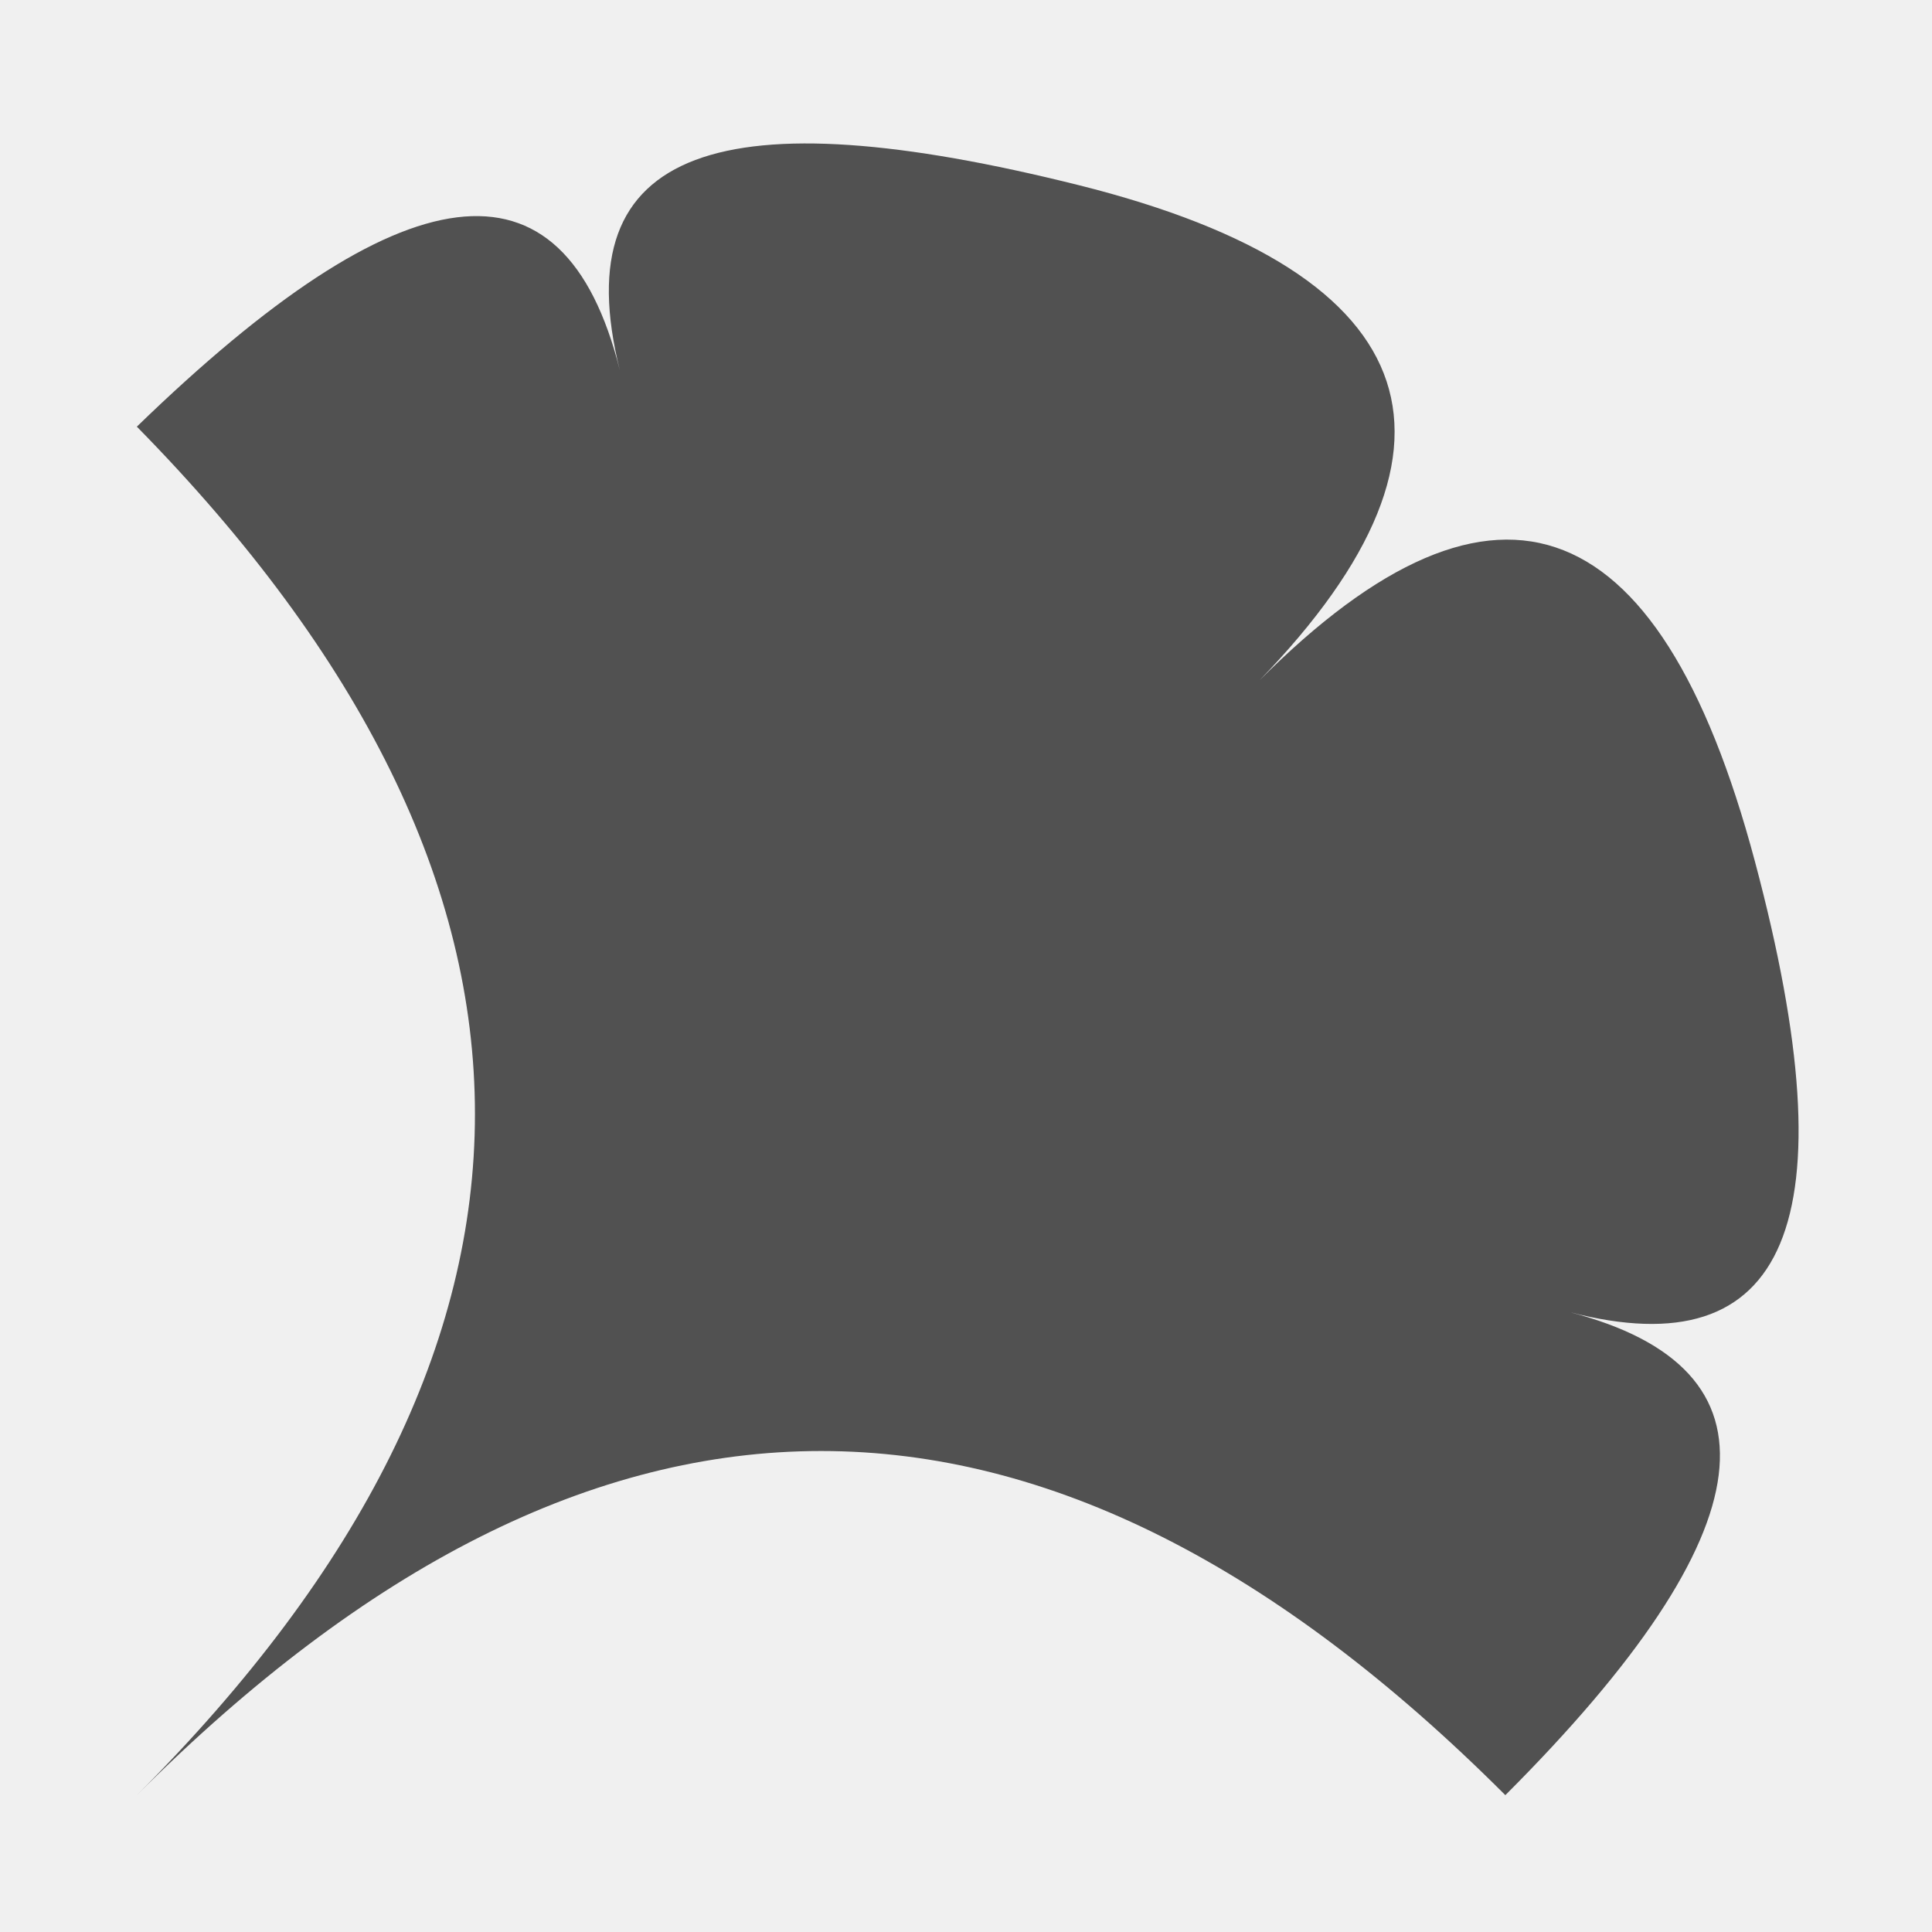
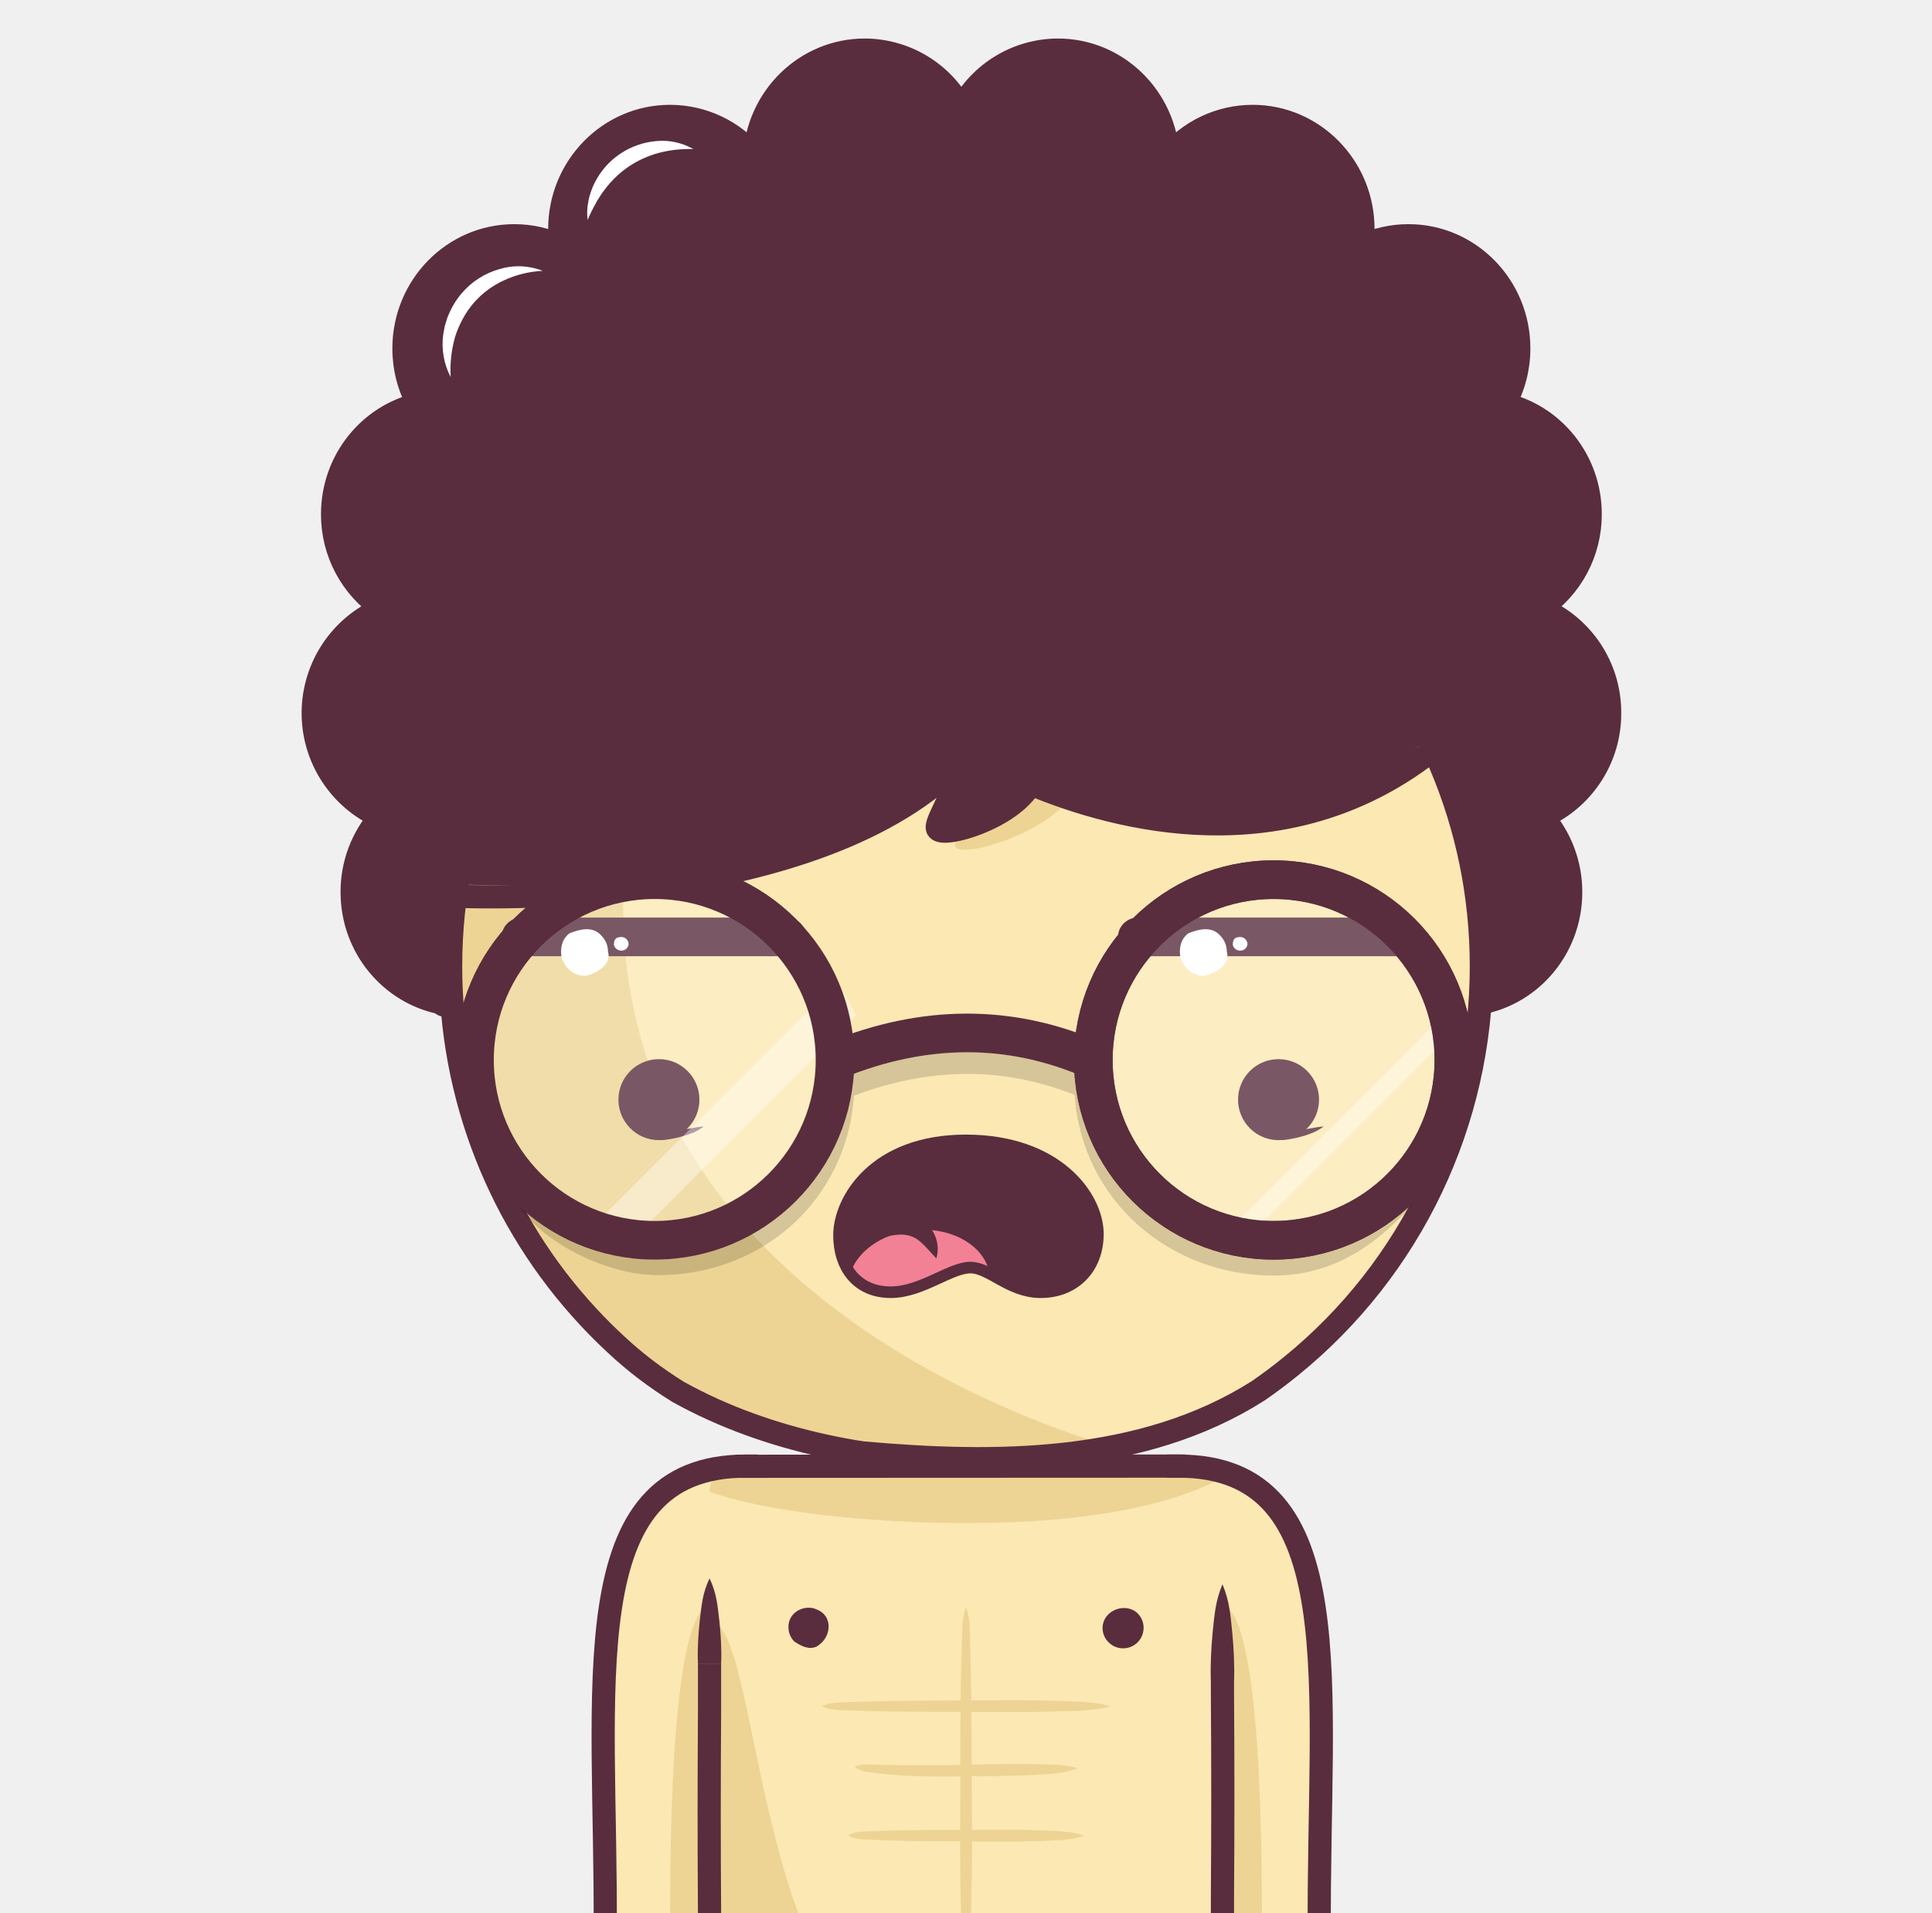
- <svg xmlns="http://www.w3.org/2000/svg" version="1.1" x="0px" y="0px" width="24px" height="24px" viewBox="0 0 24 24">
-   <style type="text/css">
- 	.st0{fill:#515151;}
- </style>
-   <path class="st0" d="M1.7,22.3c5.7-5.7,11.3-5.7,17,0c3.3-3.3,3.5-5.3,0.8-6c2.7,0.7,3.5-1.1,2.3-5.6s-3.3-5.2-6.3-2.1  c3-3,2.3-5.2-2.1-6.3S7,1.8,7.7,4.6C7,1.8,5,2.1,1.7,5.3C7.3,11,7.3,16.7,1.7,22.3" />
+ <svg xmlns="http://www.w3.org/2000/svg" viewBox="0 0 1000 990">
+   <g>
+     <path d="M833.15,369a58.35,58.35,0,0,0-35.89-54.16,58.56,58.56,0,0,0,25.82-48.77c0-27.77-19-51-44.47-56.88a59.13,59.13,0,0,0,7.51-28.9C786.12,148.1,760.55,122,729,122a55.89,55.89,0,0,0-24.2,5.49,58.35,58.35,0,0,0,.67-8.92c0-32.21-25.57-58.33-57.12-58.33a56.49,56.49,0,0,0-43.76,20.86c-1.61-30.74-26.53-55.17-57-55.17A56.9,56.9,0,0,0,497.6,56a56.93,56.93,0,0,0-50-30.07c-30.5,0-55.42,24.43-57,55.17a56.53,56.53,0,0,0-43.77-20.86c-31.53,0-57.11,26.11-57.11,58.33a59.65,59.65,0,0,0,.66,8.92A55.76,55.76,0,0,0,266.21,122c-31.54,0-57.12,26.12-57.12,58.33a59,59,0,0,0,7.51,28.9c-25.45,5.88-44.46,29.11-44.46,56.88A58.56,58.56,0,0,0,198,314.86a58.83,58.83,0,0,0-1.13,107.85,58.81,58.81,0,0,0-14.6,39c0,28.51,20.05,52.25,46.54,57.33-11.51,10.31,545.36,10.93,534.18.55,28.2-3.57,50-28.11,50-57.87a58.87,58.87,0,0,0-14.61-39A58.4,58.4,0,0,0,833.15,369ZM270.81,513.54c-.93-.52-1.89-1-2.85-1.41C268.93,511.56,270.81,513.54,270.81,513.54Z" fill="#592d3d" />
+     <path d="M470,505.43a51,51,0,0,1-85.38-36.67,51.1,51.1,0,0,1-63.44-66.59,51.18,51.18,0,0,1-32.54-87.48,51.32,51.32,0,0,1-1.26-93.62A51.42,51.42,0,0,1,327,136.89h.16a51.55,51.55,0,0,1,50-63.89,53,53,0,0,1,5.66.31,56.13,56.13,0,0,0-36-13.09c-31.54,0-57.11,26.11-57.11,58.33a59.65,59.65,0,0,0,.66,8.92A55.76,55.76,0,0,0,266.21,122c-31.54,0-57.12,26.12-57.12,58.33a59,59,0,0,0,7.51,28.9c-25.45,5.88-44.46,29.11-44.46,56.88A58.56,58.56,0,0,0,198,314.86a58.83,58.83,0,0,0-1.13,107.85,58.81,58.81,0,0,0-14.6,39c0,28.51,20.05,52.25,46.54,57.33-5.61,5,123.81,7.75,256.66,8A51.14,51.14,0,0,1,470,505.43Z" fill="#592d3d" />
+     <path d="M741.2,386l-35,78.16,39.47,58.61c12.24-.91,18.61-2,17.31-3.17,28.2-3.57,50-28.11,50-57.87a60.75,60.75,0,0,0-.8-9.7C792.18,391.39,741.2,386,741.2,386Z" fill="#592d3d" />
+     <path d="M833.15,369a58.35,58.35,0,0,0-35.89-54.16,58.56,58.56,0,0,0,25.82-48.77c0-27.77-19-51-44.47-56.88a59.13,59.13,0,0,0,7.51-28.9C786.12,148.1,760.55,122,729,122a55.89,55.89,0,0,0-24.2,5.49,58.35,58.35,0,0,0,.67-8.92c0-32.21-25.57-58.33-57.12-58.33a56.49,56.49,0,0,0-43.76,20.86c-1.61-30.74-26.53-55.17-57-55.17A56.9,56.9,0,0,0,497.6,56a56.93,56.93,0,0,0-50-30.07c-30.5,0-55.42,24.43-57,55.17a56.53,56.53,0,0,0-43.77-20.86c-31.53,0-57.11,26.11-57.11,58.33a59.65,59.65,0,0,0,.66,8.92A55.76,55.76,0,0,0,266.21,122c-31.54,0-57.12,26.12-57.12,58.33a59,59,0,0,0,7.51,28.9c-25.45,5.88-44.46,29.11-44.46,56.88A58.56,58.56,0,0,0,198,314.86a58.83,58.83,0,0,0-1.13,107.85,58.81,58.81,0,0,0-14.6,39c0,28.51,20.05,52.25,46.54,57.33-11.51,10.31,545.36,10.93,534.18.55,28.2-3.57,50-28.11,50-57.87a58.87,58.87,0,0,0-14.61-39A58.4,58.4,0,0,0,833.15,369Z" fill="none" stroke="#592d3d" stroke-miterlimit="10" stroke-width="12px" />
+     <path d="M610,758.72c90.76,0,72,114.24,72.87,241.28H610Z" fill="#FBE8B3" />
+     <path d="M632.74,831.87,610,870l11.38,130h31.76C653.91,819.73,632.74,831.87,632.74,831.87Z" fill="#EDD494" />
+     <path d="M233.25,500c0-147.32,119.43-266.75,266.75-266.75S766.75,352.68,766.75,500A266.22,266.22,0,0,1,668.1,707.12q-8.21,6.68-16.94,12.69C591,758,515,758,446.39,751.89c-6.66-1-13.3-2.26-19.89-3.71-26.33-5.8-51.82-14.75-75.37-27.8Q342.4,715,334.2,708.76a199.59,199.59,0,0,1-15.8-13.38q-7.14-6.63-13.79-13.78A265.86,265.86,0,0,1,233.25,500Z" fill="#FBE8B3" />
+     <path d="M269.61,634.48c.7,1.2,1.39,2.4,2.11,3.58.43.72.88,1.42,1.33,2.14.66,1.07,1.32,2.14,2,3.19.48.76,1,1.5,1.46,2.24.66,1,1.32,2,2,3,.51.76,1,1.52,1.56,2.28.66,1,1.32,1.92,2,2.88.54.77,1.1,1.53,1.65,2.3s1.34,1.85,2,2.77,1.15,1.53,1.73,2.29,1.37,1.8,2.07,2.7,1.19,1.51,1.79,2.26,1.41,1.76,2.12,2.63,1.23,1.49,1.85,2.23,1.44,1.72,2.17,2.57,1.27,1.47,1.91,2.2l2.22,2.5c.65.73,1.31,1.44,2,2.16.86.94,1.73,1.87,2.6,2.79l1.21,1.28c1.29,1.34,2.59,2.68,3.91,4l.26.27c1.29,1.28,2.6,2.55,3.91,3.81l1.58,1.5c.95.89,1.9,1.78,2.86,2.66l1.16,1.06c1,.94,2.09,1.86,3.14,2.78q4.9,4.27,10,8.19,8.19,6.24,16.93,11.62c23.55,13,49,22,75.37,27.8,6.59,1.45,13.23,2.7,19.89,3.71,42.1,3.75,87,5.18,129.28-3.08C508.45,729,185.59,612.74,388.8,257.48h0c-2.72,1.25-5.4,2.54-8.06,3.88l-.59.29c-1.22.61-2.44,1.24-3.65,1.88l-1,.53c-3.76,2-7.48,4.07-11.13,6.23l-.9.53c-1.16.69-2.31,1.39-3.46,2.1l-.87.54q-5.36,3.35-10.55,6.93l-1.08.75c-1.09.76-2.16,1.52-3.23,2.29l-.66.47q-3.27,2.39-6.46,4.84l-.62.48c-1,.78-2,1.58-3,2.39l-1.17.94c-1,.81-2,1.62-3,2.45l0,0c-2.11,1.75-4.19,3.55-6.24,5.37l-1.14,1-2.69,2.45L318,305q-4.28,4-8.37,8.17l-1.38,1.41c-.79.82-1.58,1.64-2.36,2.47-.46.49-.92,1-1.37,1.48q-2.06,2.2-4.06,4.46c-.45.51-.91,1-1.36,1.54-.71.81-1.41,1.63-2.11,2.45l-1.51,1.79c-.68.81-1.36,1.62-2,2.44-.54.66-1.08,1.33-1.61,2-1.07,1.33-2.12,2.66-3.16,4-.54.7-1.08,1.4-1.61,2.11s-1.2,1.59-1.79,2.4-1.07,1.45-1.59,2.18-1.13,1.55-1.68,2.33q-1.42,2-2.8,4.05c-.5.73-1,1.48-1.49,2.22s-1.1,1.66-1.64,2.5l-1.49,2.31-1.68,2.71c-.43.69-.86,1.38-1.28,2.07-.89,1.46-1.75,2.93-2.61,4.4l-1.22,2.16c-.54.95-1.08,1.91-1.61,2.87-.4.73-.8,1.46-1.19,2.19-.64,1.19-1.27,2.39-1.9,3.59l-1.2,2.34c-.64,1.28-1.28,2.55-1.91,3.84-.33.69-.67,1.39-1,2.09-.52,1.09-1,2.19-1.53,3.29-.31.66-.61,1.32-.91,2q-1.11,2.47-2.17,5c-.22.52-.43,1.05-.65,1.57-.53,1.27-1.05,2.54-1.56,3.82-.27.67-.53,1.34-.79,2-.5,1.26-1,2.53-1.45,3.8-.21.55-.42,1.1-.62,1.65q-.94,2.63-1.85,5.26l-.56,1.7q-.66,2-1.29,4l-.6,1.91c-.47,1.54-.93,3.08-1.37,4.63-.1.33-.2.66-.29,1q-.78,2.76-1.5,5.54c-.16.59-.3,1.19-.45,1.78-.35,1.39-.69,2.78-1,4.18l-.42,1.75c-.43,1.9-.85,3.8-1.24,5.71l-.15.77q-.51,2.55-1,5.1c-.11.61-.21,1.21-.32,1.82-.26,1.49-.51,3-.74,4.5-.08.51-.17,1-.24,1.52-.3,1.95-.57,3.91-.83,5.88l-.15,1.3c-.2,1.59-.38,3.19-.55,4.79-.06.6-.13,1.2-.19,1.81-.16,1.68-.31,3.37-.45,5.06,0,.35-.06.69-.08,1q-.22,3-.39,6.05c0,.53,0,1.07-.07,1.6q-.1,2.36-.18,4.71c0,.59,0,1.18,0,1.77,0,2.05-.08,4.11-.08,6.17,0,0,0,.07,0,.1,0,2.22,0,4.42.08,6.62,0,.76.06,1.52.08,2.28.05,1.47.1,2.94.17,4.41,0,.89.11,1.77.16,2.66.08,1.33.15,2.66.25,4,.07,1,.16,1.89.24,2.83.11,1.26.21,2.52.34,3.77.09,1,.21,1.94.31,2.91.14,1.21.27,2.43.42,3.64.12,1,.26,2,.39,2.95.16,1.18.32,2.37.5,3.55.15,1,.31,2,.47,3,.18,1.16.37,2.33.57,3.49.18,1,.36,2,.55,3,.21,1.15.43,2.3.65,3.44s.41,2,.62,3c.24,1.14.48,2.27.74,3.4s.44,2,.68,2.93c.26,1.13.54,2.25.82,3.36s.49,1.95.74,2.91c.3,1.12.6,2.23.91,3.34.26,1,.53,1.92.81,2.87.32,1.11.65,2.21,1,3.31s.58,1.89.88,2.84.7,2.19,1.06,3.28.62,1.87.94,2.8c.38,1.09.76,2.18,1.15,3.27.33.91.65,1.83,1,2.74l1.24,3.27c.35.89.69,1.79,1,2.68.44,1.09.89,2.19,1.34,3.28.36.86.71,1.73,1.08,2.59.47,1.12,1,2.22,1.45,3.33.37.82.73,1.65,1.1,2.47.52,1.16,1.07,2.3,1.6,3.44l1.08,2.3c.61,1.26,1.24,2.5,1.87,3.75.32.63.62,1.27.95,1.9q2.88,5.61,6,11.07C268.88,633.26,269.25,633.87,269.61,634.48Z" fill="#EDD494" />
+     <path d="M233.25,500c0-147.32,119.43-266.75,266.75-266.75S766.75,352.68,766.75,500A266.22,266.22,0,0,1,668.1,707.12q-8.21,6.68-16.94,12.69C591,758,515,758,446.39,751.89c-6.66-1-13.3-2.26-19.89-3.71-26.33-5.8-51.82-14.75-75.37-27.8Q342.4,715,334.2,708.76a199.59,199.59,0,0,1-15.8-13.38q-7.14-6.63-13.79-13.78A265.86,265.86,0,0,1,233.25,500Z" fill="none" stroke="#592d3d" stroke-miterlimit="10" stroke-width="12px" />
+     <path d="M386.12,758.72c-90.77,0-72,114.24-72.87,241.28h72.87Z" fill="#FBE8B3" />
+     <path d="M367.23,831.87,390,870l-11.39,130H346.88C346.07,819.73,367.23,831.87,367.23,831.87Z" fill="#EDD494" />
+     <path d="M619.47,1070H380.53a13.28,13.28,0,0,1-13.27-13.28V772a13.28,13.28,0,0,1,13.27-13.28H613.76c13.09,0,19,7.66,19,19.88v278.08A13.28,13.28,0,0,1,619.47,1070Z" fill="#FBE8B3" />
+     <path d="M629.05,766.62a19.33,19.33,0,0,1-2.51-4,17.25,17.25,0,0,0-8.28-3.51,28.88,28.88,0,0,0-4.5-.34H380.53A13.28,13.28,0,0,0,367.26,772c29,10.42,83.29,16.24,132.74,16.24C563.06,788.24,604.38,778.89,629.05,766.62Z" fill="#EDD494" />
+     <path d="M610,758.72c90.76,0,72,114.24,72.87,241.28H632.74" fill="none" stroke="#592d3d" stroke-linecap="square" stroke-miterlimit="10" stroke-width="12px" />
+     <path d="M386.12,758.72c-90.77,0-72,114.24-72.87,241.28h50.07" fill="none" stroke="#592d3d" stroke-linecap="square" stroke-miterlimit="10" stroke-width="12px" />
+     <path d="M380.53,758.82l233.23-.1" fill="none" stroke="#592d3d" stroke-miterlimit="10" stroke-width="12px" />
+     <path d="M380.53,1070H497.15C388,1070,396.24,838.82,367.26,838.82v217.86A13.28,13.28,0,0,0,380.53,1070Z" fill="#EDD494" />
+     <path d="M361.26,860.85c-.19-3.67-.11-7.34.05-11s.47-7.35.86-11c.2-1.84.4-3.67.65-5.51s.49-3.67.85-5.51a44.18,44.18,0,0,1,3.59-11,44.18,44.18,0,0,1,3.59,11c.36,1.84.62,3.67.85,5.51s.45,3.67.65,5.51c.38,3.67.68,7.34.85,11s.25,7.34.06,11Z" fill="#592d3d" />
+     <path d="M632.74,870v8c.26,34,.26,69,0,102.75,0,2.87,0,5.72,0,8.53v67.41A13.28,13.28,0,0,1,619.47,1070H380.53a13.28,13.28,0,0,1-13.27-13.28V998.52c0-2.51,0-5.07,0-7.65-.25-34.87-.25-69.87,0-105.3V860.85" fill="none" stroke="#592d3d" stroke-miterlimit="10" stroke-width="12px" />
+     <path d="M626.74,870c-.19-4.17-.1-8.35.06-12.53s.47-8.35.85-12.53c.2-2.09.41-4.18.65-6.27s.49-4.17.85-6.26a55.09,55.09,0,0,1,3.59-12.53,55.09,55.09,0,0,1,3.59,12.53c.36,2.09.62,4.18.85,6.26s.45,4.18.65,6.27c.38,4.18.69,8.35.85,12.53s.25,8.36.06,12.53Z" fill="#592d3d" />
+     <path d="M570.68,842.45C570.9,833,582.9,829,588.9,835a10.61,10.61,0,1,1-15.16,14.85A10.4,10.4,0,0,1,570.68,842.45Z" fill="#592d3d" />
+     <path d="M408.11,842.15C407.9,834,416.9,830,422.9,833c8,3,8,14,0,19-4,2-8,0-11.75-2.48A10.39,10.39,0,0,1,408.11,842.15Z" fill="#592d3d" />
+     <path d="M500,831.77a27.13,27.13,0,0,1,1.5,5.84,42.47,42.47,0,0,1,.49,5.84l.3,11.69c.09,3.89.21,7.79.25,11.69l.17,11.67c.23,15.57.22,31.16.28,46.74s.18,31.16,0,46.74c-.09,7.79-.3,15.58-.53,23.37-.1,3.89-.29,7.79-.67,11.68a92.5,92.5,0,0,1-1.77,11.69,92.5,92.5,0,0,1-1.77-11.69c-.38-3.89-.57-7.79-.67-11.68-.23-7.79-.44-15.58-.53-23.37-.2-15.58,0-31.16,0-46.74s0-31.15.18-46.73l.17-11.7.33-11.68.33-11.68a44.11,44.11,0,0,1,.5-5.84A27.13,27.13,0,0,1,500,831.77Z" fill="#EDD494" />
+     <path d="M425.22,883a18.51,18.51,0,0,1,4.67-1.5,29.75,29.75,0,0,1,4.68-.5l9.35-.33,18.7-.41c12.46-.19,24.91-.24,37.38-.27s24.93-.16,37.39,0c6.23.09,12.46.3,18.7.53,3.11.11,6.23.3,9.34.67a61.34,61.34,0,0,1,9.35,1.78,59.17,59.17,0,0,1-9.35,1.77c-3.11.38-6.23.57-9.34.67-6.24.23-12.47.43-18.7.52-12.46.19-24.92,0-37.39,0s-24.93,0-37.4-.15c-6.23-.06-12.46-.26-18.68-.5l-9.35-.34a29.5,29.5,0,0,1-4.67-.5A18.45,18.45,0,0,1,425.22,883Z" fill="#EDD494" />
+     <path d="M442.41,914.38a12.51,12.51,0,0,1,3.74-1.11,18.35,18.35,0,0,1,3.62-.15c2.39.1,4.78.16,7.17.21,4.78.11,9.56.15,14.34.17,9.63,0,19.09.08,28.76-.21s19.26-.43,28.88-.39c4.81,0,9.62.13,14.42.24a70.37,70.37,0,0,1,7.23.47,38.17,38.17,0,0,1,7.27,1.53,36.56,36.56,0,0,1-7.16,2,61.08,61.08,0,0,1-7.21.86c-4.82.35-9.64.65-14.45.82-9.64.36-19.27.32-28.88.45-4.81,0-9.61.22-14.48.1s-9.69-.13-14.52-.31-9.68-.58-14.5-1.08c-2.42-.27-4.82-.57-7.23-.9a16.82,16.82,0,0,1-3.57-.84A11.51,11.51,0,0,1,442.41,914.38Z" fill="#EDD494" />
+     <path d="M438.93,949.87a13.07,13.07,0,0,1,3.82-1.5,19.13,19.13,0,0,1,3.82-.49l7.63-.32c5.09-.18,10.19-.33,15.28-.41C479.66,947,489.84,947,500,947s20.36-.17,30.54,0c5.09.09,10.18.3,15.27.53a72.73,72.73,0,0,1,7.63.66A41.2,41.2,0,0,1,561.1,950a41.25,41.25,0,0,1-7.63,1.77,70.34,70.34,0,0,1-7.64.67c-5.09.23-10.18.44-15.27.53-10.18.2-20.37.06-30.55,0s-20.36-.06-30.54-.25c-5.09-.1-10.19-.28-15.28-.49l-7.63-.37a19.33,19.33,0,0,1-3.82-.5A12.85,12.85,0,0,1,438.93,949.87Z" fill="#EDD494" />
+     <circle cx="341.06" cy="569.08" r="20.96" fill="#592d3d" />
+     <path d="M340.93,586c1.79-.1,3.79-.26,5.7-.46s3.86-.44,5.79-.74,3.87-.65,5.81-1,3.92-.68,6-.83a24.74,24.74,0,0,1-5.31,3.12,48.86,48.86,0,0,1-5.78,2,50.61,50.61,0,0,1-6,1.36,36.13,36.13,0,0,1-6.24.54Z" fill="#592d3d" />
+     <circle cx="661.77" cy="569.08" r="20.96" fill="#592d3d" />
+     <path d="M661.77,586c1.8-.1,3.79-.26,5.7-.46s3.87-.44,5.8-.74,3.87-.65,5.81-1,3.92-.68,6-.83a25,25,0,0,1-5.31,3.12,48.86,48.86,0,0,1-5.78,2,51.06,51.06,0,0,1-6,1.36,36.22,36.22,0,0,1-6.24.54Z" fill="#592d3d" />
+     <path d="M538.71,665.74c-15.55,0-25.12-12.76-36.48-12.76S476.31,665.74,461,665.74s-23.73-11.11-23.73-26.51c0-16.65,16.75-46.06,62.61-46.06s65.39,27.74,65.39,45.46C565.23,655,554.27,665.74,538.71,665.74Z" fill="#592d3d" stroke="#592d3d" stroke-miterlimit="10" stroke-width="12px" />
+     <path d="M511.14,655.25C506.58,643,491,635,473.29,636.57c-14.79,1.34-26.93,9.09-31.84,19.1,3.92,6.26,10.51,10.07,19.51,10.07,15.35,0,29.9-12.76,41.27-12.76A21.5,21.5,0,0,1,511.14,655.25Z" fill="#f28195" />
+     <path d="M455.06,628.66l.87-.35.73-.25c.47-.16.94-.28,1.41-.4a21.33,21.33,0,0,1,2.85-.53,24.24,24.24,0,0,1,5.84-.07,21.24,21.24,0,0,1,11.15,4.48,20.07,20.07,0,0,1,6.55,9.27,17.31,17.31,0,0,1,.2,10.44c-2.5-2.58-4.46-4.94-6.43-6.88a27.89,27.89,0,0,0-2.88-2.58,13.78,13.78,0,0,0-3-1.72,15.18,15.18,0,0,0-6.35-1.15,29.08,29.08,0,0,0-3.43.3c-.57.1-1.16.19-1.72.31l-.84.19-.39.08c-.09,0-.29.08-.22,0Z" fill="#592d3d" />
+     <path d="M558.42,406.88c-12.87,24-60,37.45-63.83,31.42-4.3-6.73,37.85-55.32,13.9-106.14" fill="#EDD494" />
+     <path d="M500.15,221.81C369,221.81,247.79,328.25,226,457c0,0,201.33,15.23,274.66-66.75-4.65,22.65-17.72,39.87-15.51,43.33,3.08,4.84,40.92-5.92,51.25-25.22l-3.66-5.48C582.65,421,680.23,443.46,746,375.26,702.52,285,604.61,221.81,500.15,221.81Z" fill="#592d3d" />
+     <path d="M331.52,454.81a51.09,51.09,0,0,1-10.35-52.64,51.12,51.12,0,0,1-47.23-58.35c-24.09,33.69-41,72.3-48,113.18A671.08,671.08,0,0,0,331.52,454.81Z" fill="#592d3d" />
+     <path d="M739.66,389.6C665,447,579.07,424.7,533.51,405.69c-10.14,17.94-45.26,27.89-48.15,23.36-2-3.08,8.82-17.65,13.78-37.16-74.28,80.27-259.85,72-259.85,72" fill="none" stroke="#592d3d" stroke-miterlimit="10" stroke-width="12px" />
+     <path d="M280.92,140.17a53.59,53.59,0,0,0-20.26,5A45.83,45.83,0,0,0,245,157a18.94,18.94,0,0,0-1.53,1.92c-.48.66-1,1.28-1.46,2a43.23,43.23,0,0,0-2.56,4.23,52.32,52.32,0,0,0-3.9,9.18,62.77,62.77,0,0,0-2.29,20.8A36.91,36.91,0,0,1,229.42,173l.53-2.86.29-1.44c.11-.47.27-.93.41-1.4.28-.94.56-1.88.87-2.81s.76-1.8,1.14-2.71a43.25,43.25,0,0,1,2.76-5.21c.51-.85,1.14-1.61,1.7-2.42a24.27,24.27,0,0,1,1.82-2.33,39.88,39.88,0,0,1,19.58-12.56A34.18,34.18,0,0,1,280.92,140.17Z" fill="#ffffff" />
+     <path d="M358.88,77.15a62.84,62.84,0,0,0-18,2,52.26,52.26,0,0,0-15.47,7.06A51.64,51.64,0,0,0,313.09,98c-.84,1.18-1.8,2.31-2.53,3.58l-1.21,1.88c-.43.62-.71,1.3-1.09,2a73.25,73.25,0,0,0-4.1,8.38,28.54,28.54,0,0,1,.39-9.7c.17-.8.27-1.63.52-2.42l.74-2.36a31.32,31.32,0,0,1,1.91-4.61A39,39,0,0,1,321,79.59,39.38,39.38,0,0,1,339.89,73,32.35,32.35,0,0,1,358.88,77.15Z" fill="#ffffff" />
+     <path d="M407.29,474.84H286.65c-5.56,0-11.12-.08-16.68,0h-.24c-5.23,0-10.24,4.6-10,10a10.17,10.17,0,0,0,10,10H390.37c5.55,0,11.12.08,16.68,0h.24c5.23,0,10.24-4.6,10-10a10.18,10.18,0,0,0-10-10Z" fill="#592d3d" />
+     <path d="M726.32,474.84H605.68c-5.56,0-11.12-.08-16.68,0h-.24c-5.23,0-10.24,4.6-10,10a10.17,10.17,0,0,0,10,10H709.4c5.56,0,11.12.08,16.68,0h.24c5.23,0,10.24-4.6,10-10a10.18,10.18,0,0,0-10-10Z" fill="#592d3d" />
+     <circle cx="338.9" cy="548.55" r="93.31" fill="white" opacity="0.2" />
+     <path d="M744.47,606.82a103.27,103.27,0,0,1-188.33-51.49c-37-14.6-74.43-14.47-114.19.39a103.43,103.43,0,0,1-103,96.13c-32.48,0-76-36.5-71-28.39,14,20.69,47,36.45,72.54,36.45,54.55,0,97.87-39.29,101.56-92.92,39.76-14.85,77.23-15,114.19-.39,3.5,53.82,48.39,93.53,103.07,93.53C704,660.13,729.4,626,744.47,606.82Z" opacity="0.15" />
+     <path d="M320,648.75,443.07,525.67a93.05,93.05,0,0,0-10-17.27L302.72,638.76A93.1,93.1,0,0,0,320,648.75Z" fill="white" opacity="0.4" />
+     <circle cx="338.9" cy="548.55" r="93.31" fill="none" stroke="#592d3d" stroke-miterlimit="10" stroke-width="20px" />
+     <circle cx="659.21" cy="548.55" r="93.31" fill="none" stroke="#592d3d" stroke-miterlimit="10" stroke-width="20px" />
+     <path d="M432.77,548.55c45.2-18.31,89.61-19,133.14,0" fill="none" stroke="#592d3d" stroke-miterlimit="10" stroke-width="20px" />
+     <path d="M314.7,492.5c2.06,6.5-5.94,11.5-11.94,12.5-6,0-10-4-12-9-1-5,0-10,4-13,5-2,12-4,16.45,1.13A11.66,11.66,0,0,1,314.7,492.5Z" fill="white" />
+     <path d="M325.37,488.67c-.61,4.33-6.61,4.33-7.61.33,0-3,1-4,3.85-4.1A3.76,3.76,0,0,1,325.37,488.67Z" fill="white" />
+     <circle cx="659.21" cy="548.55" r="93.31" fill="white" opacity="0.2" />
+     <path d="M645.19,640.81,751.47,534.52a94.74,94.74,0,0,0-2.41-11.22L634,638.4A94.31,94.31,0,0,0,645.19,640.81Z" fill="white" opacity="0.4" />
+     <circle cx="659.21" cy="548.55" r="93.31" fill="none" stroke="#592d3d" stroke-miterlimit="10" stroke-width="20px" />
+     <path d="M635,492.5c2.06,6.5-5.94,11.5-11.94,12.5-6,0-10-4-12-9-1-5,0-10,4-13,5-2,12-4,16.45,1.13A11.7,11.7,0,0,1,635,492.5Z" fill="white" />
+     <path d="M645.69,488.67c-.61,4.33-6.61,4.33-7.61.33,0-3,1-4,3.84-4.1A3.77,3.77,0,0,1,645.69,488.67Z" fill="white" />
+   </g>
</svg>
